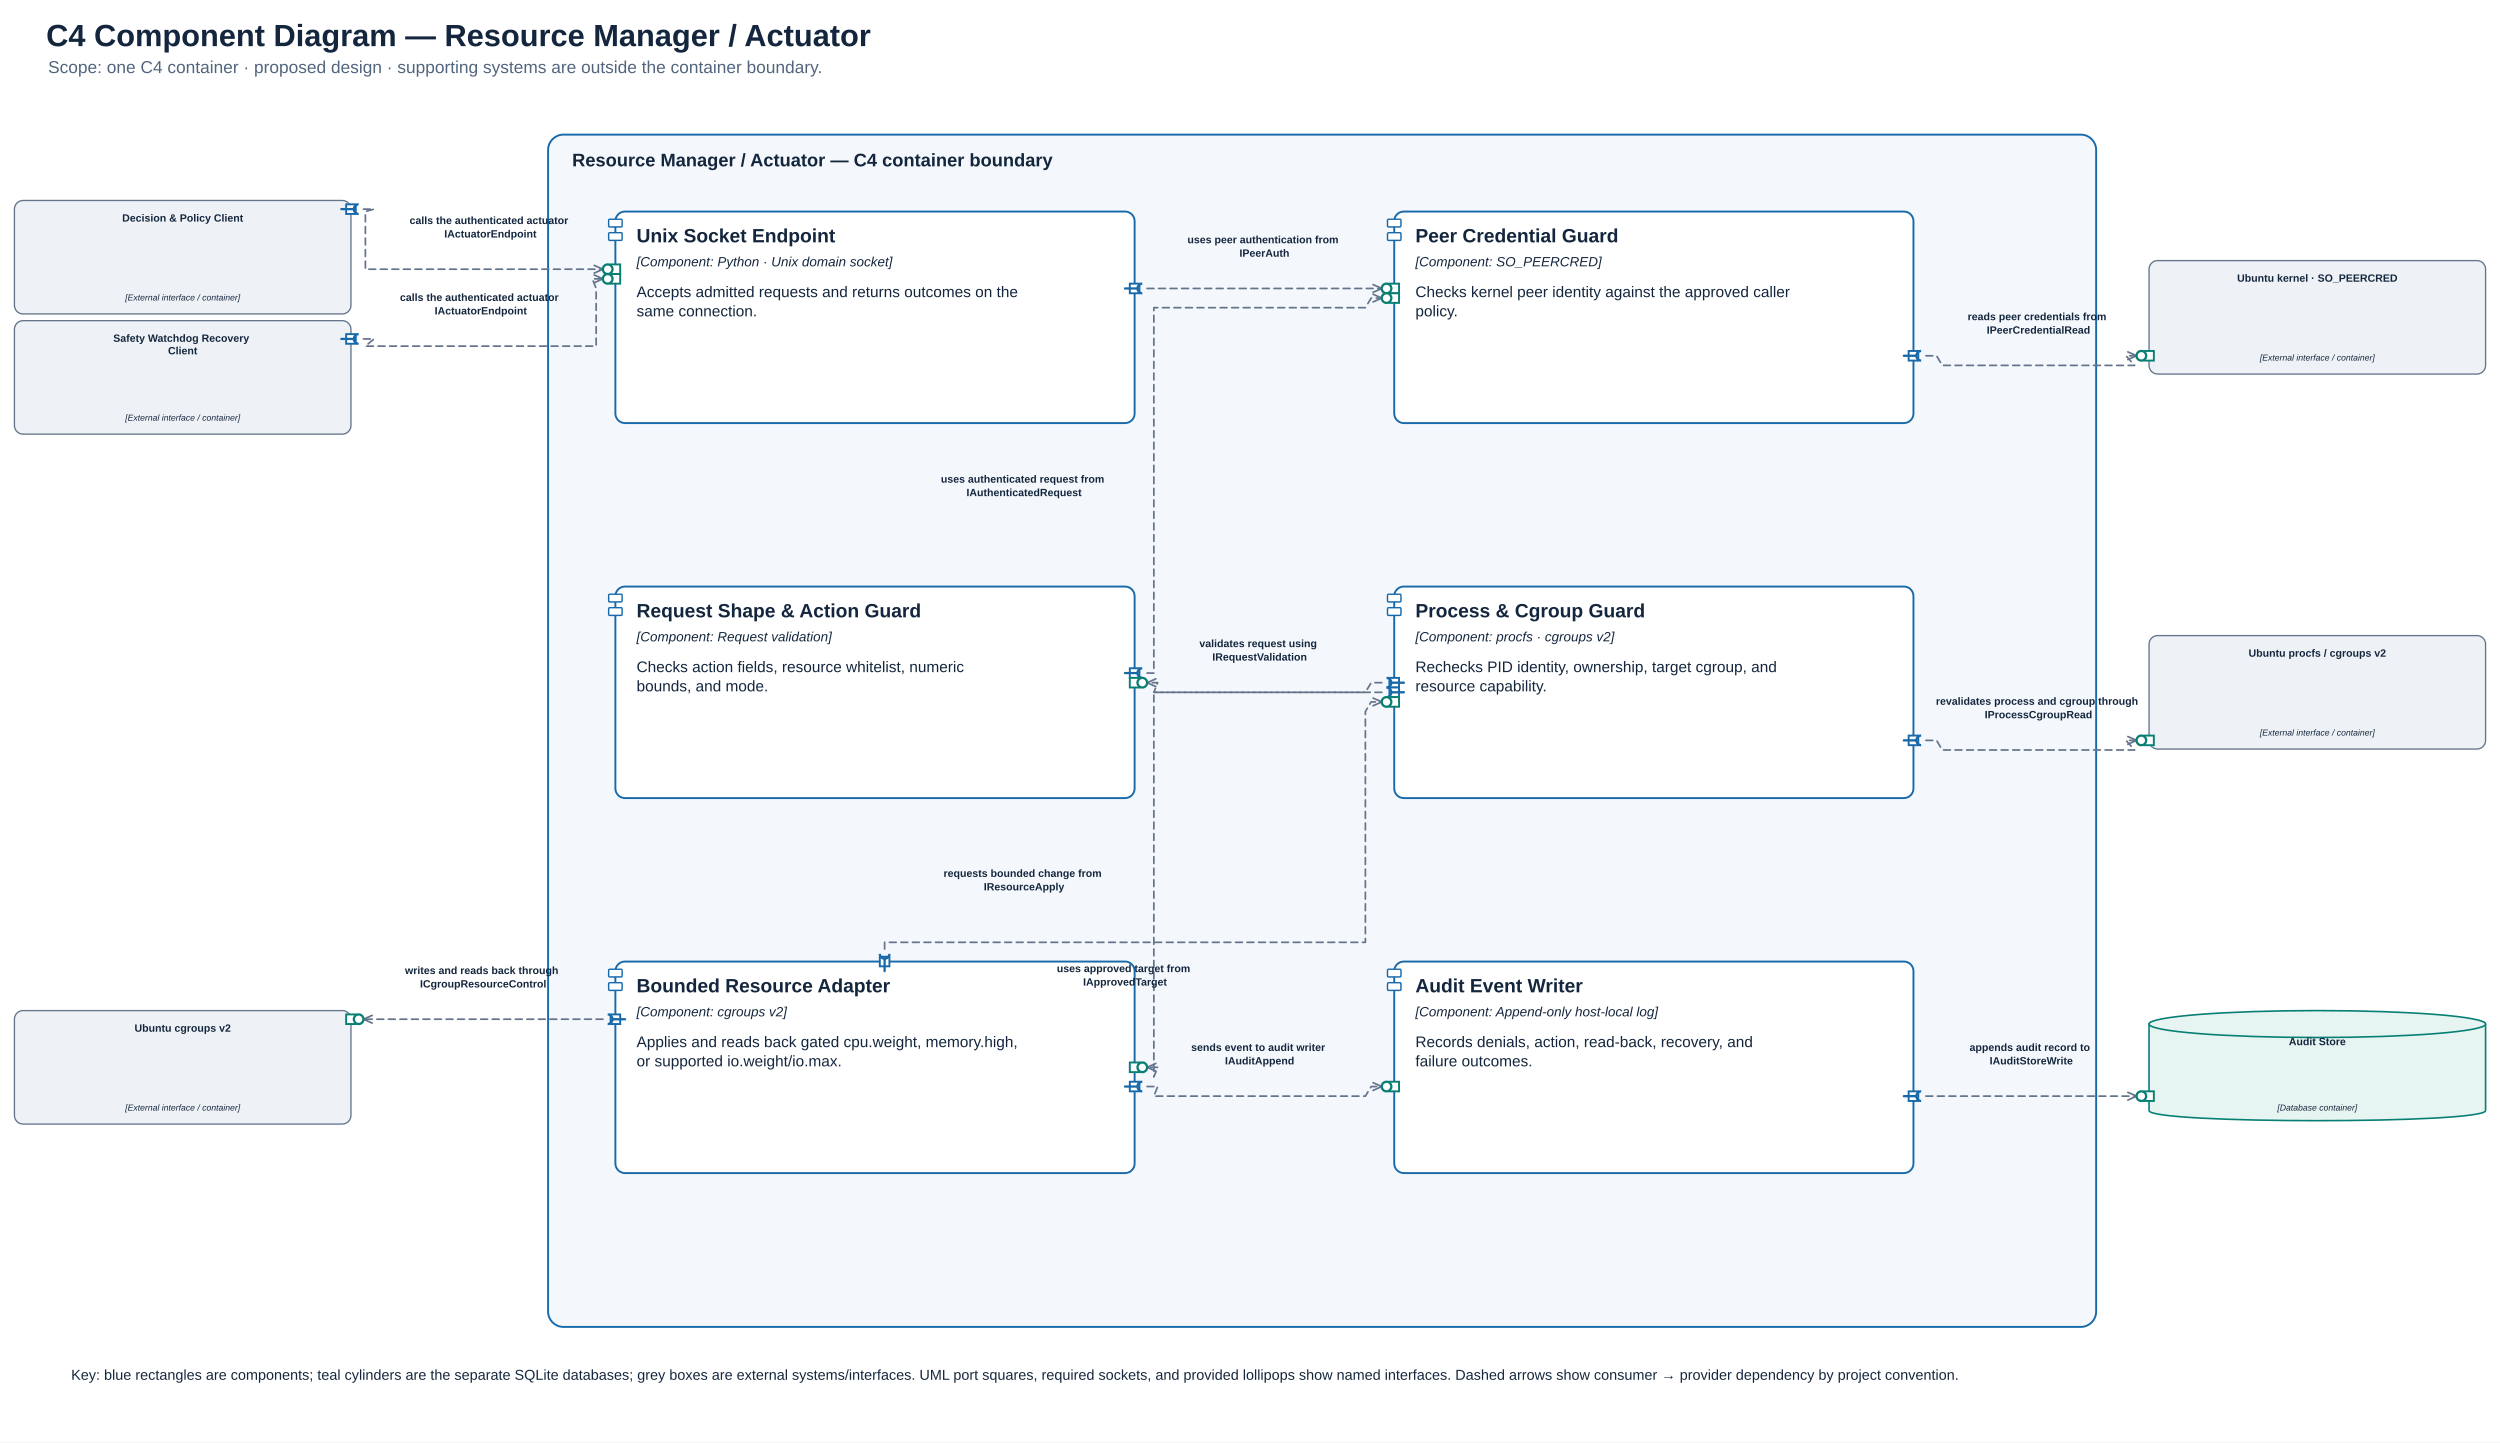
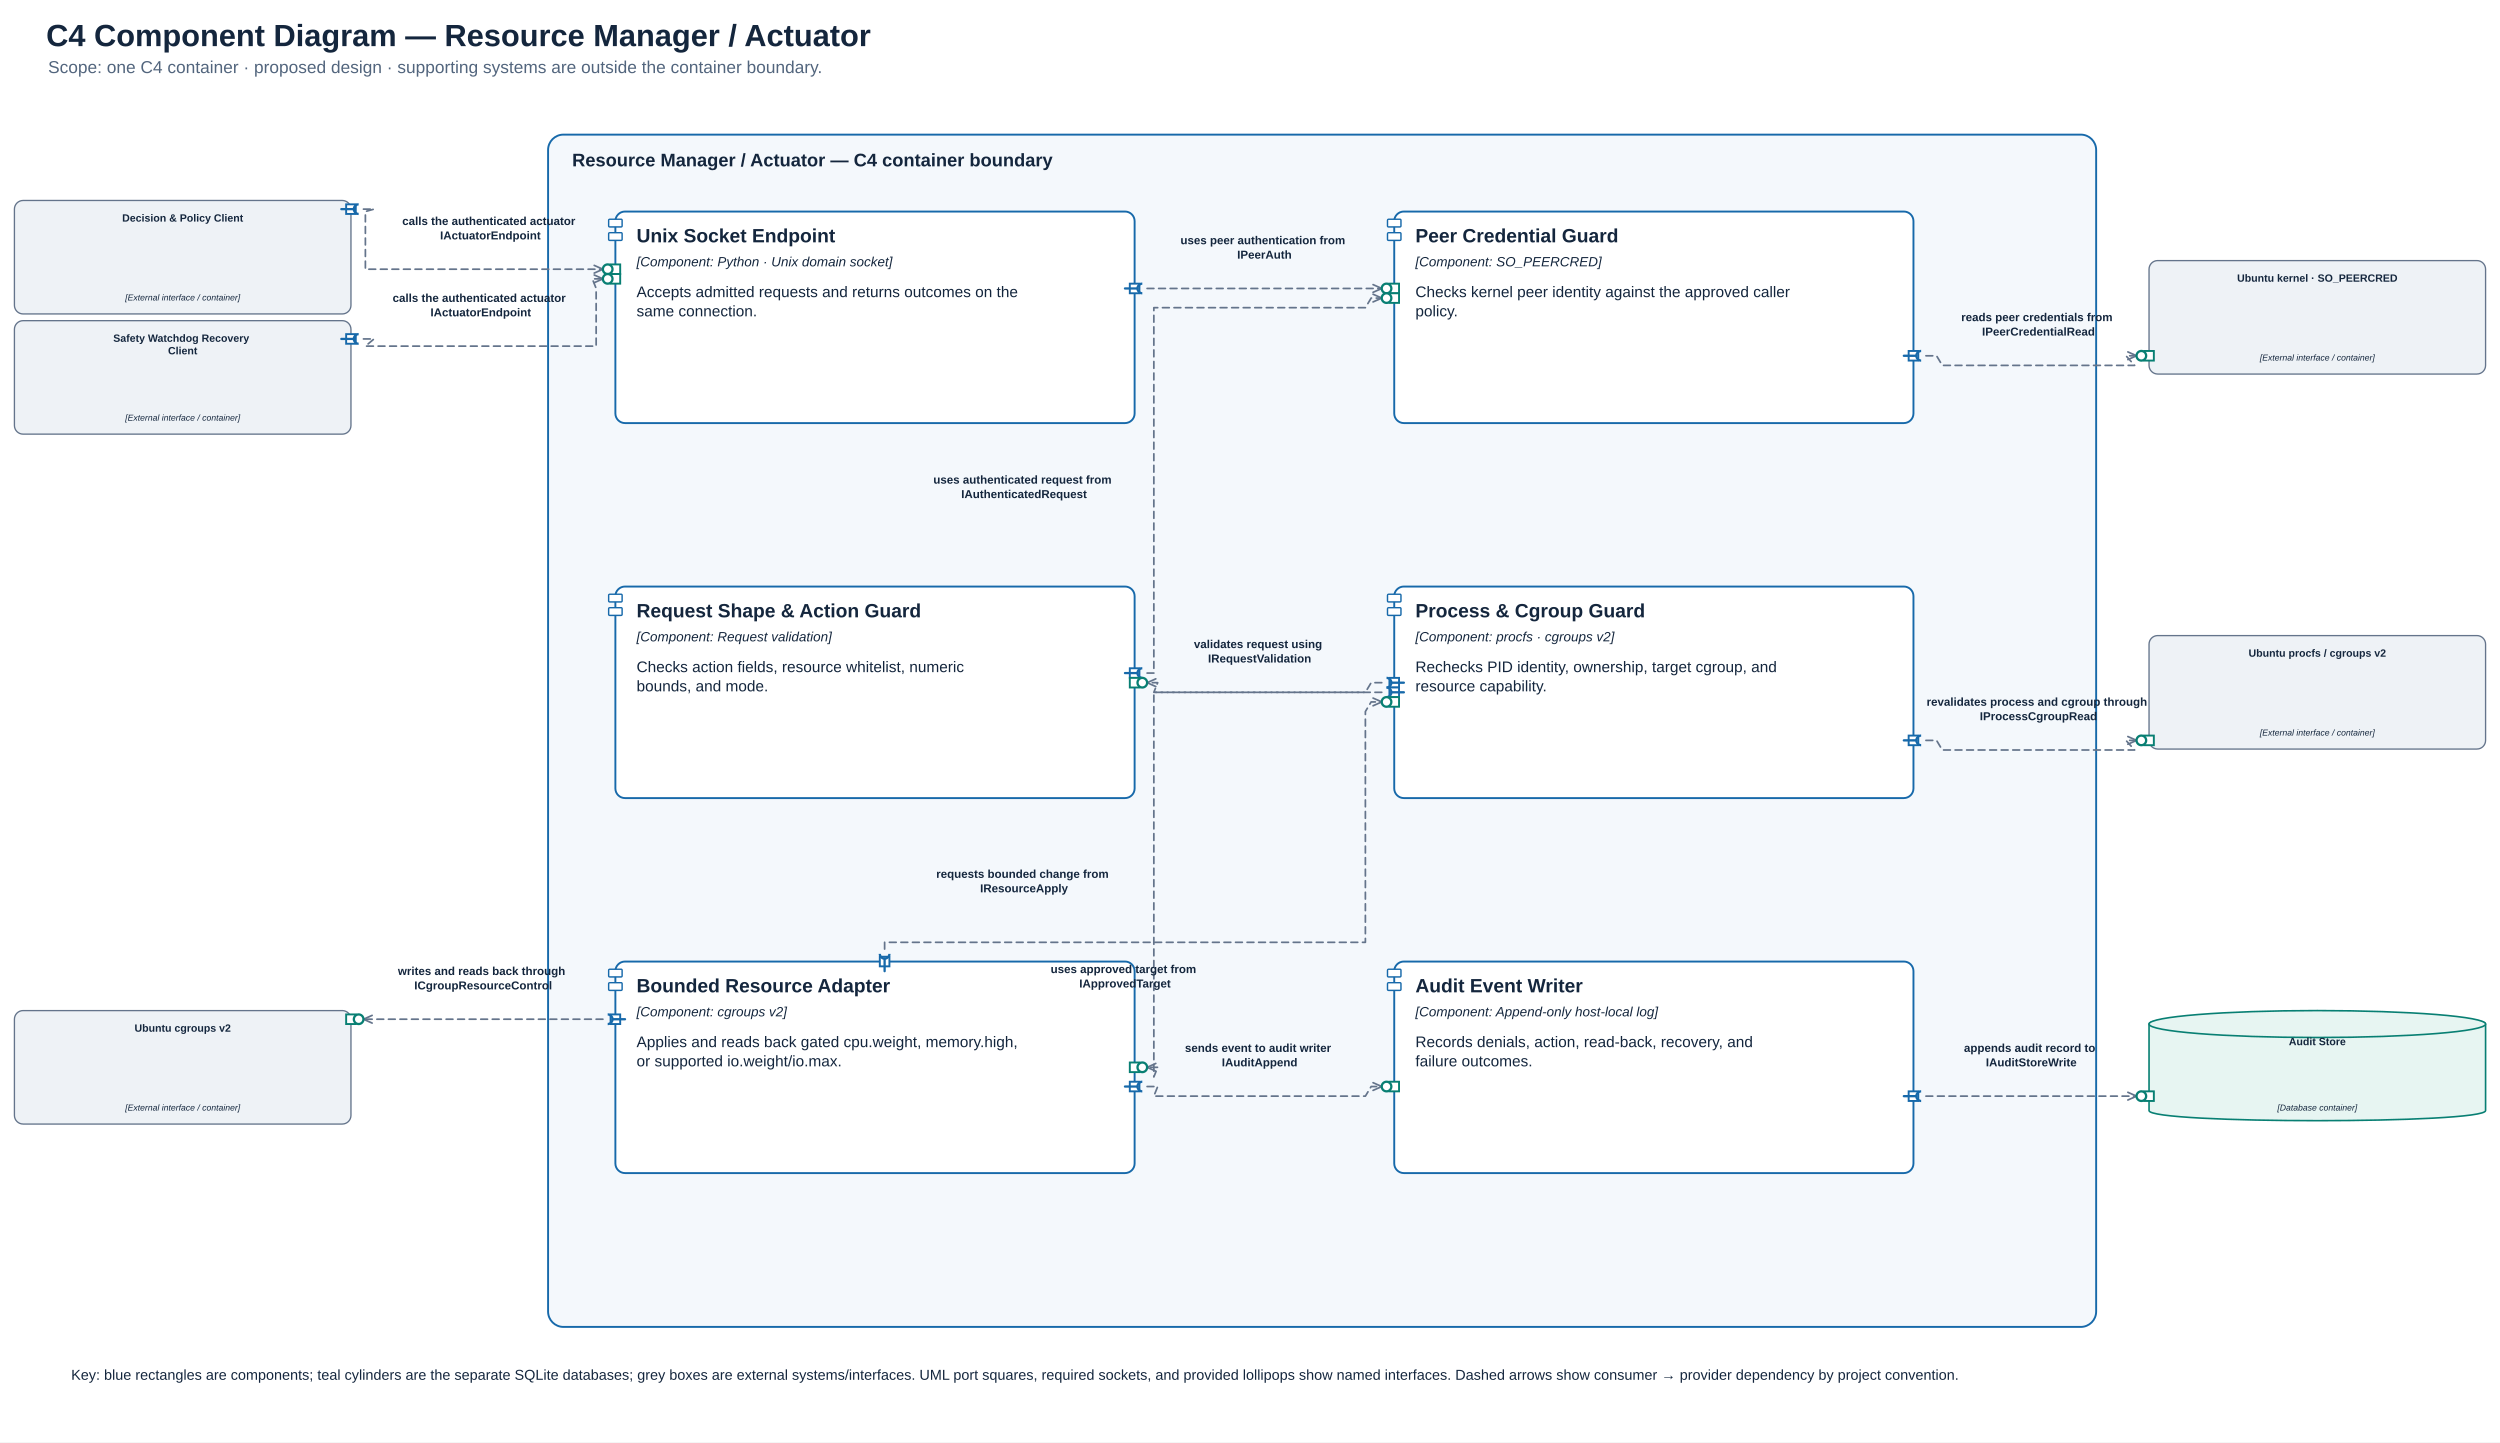
<svg xmlns="http://www.w3.org/2000/svg" width="2600px" height="1500px" viewBox="0 0 2600 1500">
  <rect width="2600" height="1500" fill="#fff" />
  <style>text{font-family:Arial,Helvetica,sans-serif;fill:#14263d} .title{font-size:32px;font-weight:700}.subtitle{font-size:18px;fill:#52657d} .layer{font-size:16px;font-weight:700;fill:#1769aa} .small{font-size:13px;fill:#52657d}</style>
  <text class="title" x="48" y="48">C4 Component Diagram — Resource Manager / Actuator</text>
  <text class="subtitle" x="50" y="76">Scope: one C4 container · proposed design · supporting systems are outside the container boundary.</text>
  <rect x="570" y="140" width="1610" height="1240" rx="16" fill="#f4f8fc" stroke="#1769aa" stroke-width="2" />
  <text class="" x="595" y="173" text-anchor="start" font-size="19" fill="#1769aa" font-weight="700">
    <tspan x="595" dy="0">Resource Manager / Actuator — C4 container boundary</tspan>
  </text>
  <g class="entity" data-component="Unix Socket Endpoint">
    <rect x="640" y="220" width="540" height="220" rx="10" fill="#fff" stroke="#1769aa" stroke-width="2" />
    <rect x="633" y="228" width="14" height="8" rx="1" fill="#fff" stroke="#1769aa" stroke-width="1.5" />
    <rect x="633" y="242" width="14" height="8" rx="1" fill="#fff" stroke="#1769aa" stroke-width="1.5" />
    <text class="" x="662" y="252" text-anchor="start" font-size="20" fill="#14263d" font-weight="700">
      <tspan x="662" dy="0">Unix Socket Endpoint</tspan>
    </text>
    <text class="" x="662" y="277" text-anchor="start" font-size="14" fill="#52657d" font-weight="400" font-style="italic">
      <tspan x="662" dy="0">[Component: Python · Unix domain socket]</tspan>
    </text>
    <text class="" x="662" y="309" text-anchor="start" font-size="16" fill="#14263d" font-weight="400">
      <tspan x="662" dy="0">Accepts admitted requests and returns outcomes on the</tspan>
      <tspan x="662" dy="20">same connection.</tspan>
    </text>
  </g>
  <g class="entity" data-component="Peer Credential Guard">
    <rect x="1450" y="220" width="540" height="220" rx="10" fill="#fff" stroke="#1769aa" stroke-width="2" />
    <rect x="1443" y="228" width="14" height="8" rx="1" fill="#fff" stroke="#1769aa" stroke-width="1.5" />
    <rect x="1443" y="242" width="14" height="8" rx="1" fill="#fff" stroke="#1769aa" stroke-width="1.5" />
    <text class="" x="1472" y="252" text-anchor="start" font-size="20" fill="#14263d" font-weight="700">
      <tspan x="1472" dy="0">Peer Credential Guard</tspan>
    </text>
    <text class="" x="1472" y="277" text-anchor="start" font-size="14" fill="#52657d" font-weight="400" font-style="italic">
      <tspan x="1472" dy="0">[Component: SO_PEERCRED]</tspan>
    </text>
    <text class="" x="1472" y="309" text-anchor="start" font-size="16" fill="#14263d" font-weight="400">
      <tspan x="1472" dy="0">Checks kernel peer identity against the approved caller</tspan>
      <tspan x="1472" dy="20">policy.</tspan>
    </text>
  </g>
  <g class="entity" data-component="Request Shape &amp; Action Guard">
    <rect x="640" y="610" width="540" height="220" rx="10" fill="#fff" stroke="#1769aa" stroke-width="2" />
    <rect x="633" y="618" width="14" height="8" rx="1" fill="#fff" stroke="#1769aa" stroke-width="1.5" />
    <rect x="633" y="632" width="14" height="8" rx="1" fill="#fff" stroke="#1769aa" stroke-width="1.5" />
    <text class="" x="662" y="642" text-anchor="start" font-size="20" fill="#14263d" font-weight="700">
      <tspan x="662" dy="0">Request Shape &amp; Action Guard</tspan>
    </text>
    <text class="" x="662" y="667" text-anchor="start" font-size="14" fill="#52657d" font-weight="400" font-style="italic">
      <tspan x="662" dy="0">[Component: Request validation]</tspan>
    </text>
    <text class="" x="662" y="699" text-anchor="start" font-size="16" fill="#14263d" font-weight="400">
      <tspan x="662" dy="0">Checks action fields, resource whitelist, numeric</tspan>
      <tspan x="662" dy="20">bounds, and mode.</tspan>
    </text>
  </g>
  <g class="entity" data-component="Process &amp; Cgroup Guard">
    <rect x="1450" y="610" width="540" height="220" rx="10" fill="#fff" stroke="#1769aa" stroke-width="2" />
    <rect x="1443" y="618" width="14" height="8" rx="1" fill="#fff" stroke="#1769aa" stroke-width="1.5" />
    <rect x="1443" y="632" width="14" height="8" rx="1" fill="#fff" stroke="#1769aa" stroke-width="1.5" />
    <text class="" x="1472" y="642" text-anchor="start" font-size="20" fill="#14263d" font-weight="700">
      <tspan x="1472" dy="0">Process &amp; Cgroup Guard</tspan>
    </text>
    <text class="" x="1472" y="667" text-anchor="start" font-size="14" fill="#52657d" font-weight="400" font-style="italic">
      <tspan x="1472" dy="0">[Component: procfs · cgroups v2]</tspan>
    </text>
    <text class="" x="1472" y="699" text-anchor="start" font-size="16" fill="#14263d" font-weight="400">
      <tspan x="1472" dy="0">Rechecks PID identity, ownership, target cgroup, and</tspan>
      <tspan x="1472" dy="20">resource capability.</tspan>
    </text>
  </g>
  <g class="entity" data-component="Bounded Resource Adapter">
    <rect x="640" y="1000" width="540" height="220" rx="10" fill="#fff" stroke="#1769aa" stroke-width="2" />
    <rect x="633" y="1008" width="14" height="8" rx="1" fill="#fff" stroke="#1769aa" stroke-width="1.5" />
    <rect x="633" y="1022" width="14" height="8" rx="1" fill="#fff" stroke="#1769aa" stroke-width="1.5" />
    <text class="" x="662" y="1032" text-anchor="start" font-size="20" fill="#14263d" font-weight="700">
      <tspan x="662" dy="0">Bounded Resource Adapter</tspan>
    </text>
    <text class="" x="662" y="1057" text-anchor="start" font-size="14" fill="#52657d" font-weight="400" font-style="italic">
      <tspan x="662" dy="0">[Component: cgroups v2]</tspan>
    </text>
    <text class="" x="662" y="1089" text-anchor="start" font-size="16" fill="#14263d" font-weight="400">
      <tspan x="662" dy="0">Applies and reads back gated cpu.weight, memory.high,</tspan>
      <tspan x="662" dy="20">or supported io.weight/io.max.</tspan>
    </text>
  </g>
  <g class="entity" data-component="Audit Event Writer">
    <rect x="1450" y="1000" width="540" height="220" rx="10" fill="#fff" stroke="#1769aa" stroke-width="2" />
    <rect x="1443" y="1008" width="14" height="8" rx="1" fill="#fff" stroke="#1769aa" stroke-width="1.5" />
    <rect x="1443" y="1022" width="14" height="8" rx="1" fill="#fff" stroke="#1769aa" stroke-width="1.5" />
    <text class="" x="1472" y="1032" text-anchor="start" font-size="20" fill="#14263d" font-weight="700">
      <tspan x="1472" dy="0">Audit Event Writer</tspan>
    </text>
    <text class="" x="1472" y="1057" text-anchor="start" font-size="14" fill="#52657d" font-weight="400" font-style="italic">
      <tspan x="1472" dy="0">[Component: Append-only host-local log]</tspan>
    </text>
    <text class="" x="1472" y="1089" text-anchor="start" font-size="16" fill="#14263d" font-weight="400">
      <tspan x="1472" dy="0">Records denials, action, read-back, recovery, and</tspan>
      <tspan x="1472" dy="20">failure outcomes.</tspan>
    </text>
  </g>
  <g class="external-endpoint" data-endpoint="Decision &amp; Policy Client">
    <rect x="15" y="208.5" width="350" height="118" rx="9" fill="#eef2f6" stroke="#64748b" stroke-width="1.4" />
    <text class="" x="190" y="230.5" text-anchor="middle" font-size="11" fill="#14263d" font-weight="700">
      <tspan x="190" dy="0">Decision &amp; Policy Client</tspan>
    </text>
    <text class="" x="190" y="312.5" text-anchor="middle" font-size="9" fill="#52657d" font-weight="400" font-style="italic">
      <tspan x="190" dy="0">[External interface / container]</tspan>
    </text>
  </g>
  <g class="external-endpoint" data-endpoint="Safety Watchdog Recovery Client">
    <rect x="15" y="333.5" width="350" height="118" rx="9" fill="#eef2f6" stroke="#64748b" stroke-width="1.4" />
    <text class="" x="190" y="355.5" text-anchor="middle" font-size="11" fill="#14263d" font-weight="700">
      <tspan x="190" dy="0">Safety Watchdog Recovery</tspan>
      <tspan x="190" dy="13">Client</tspan>
    </text>
    <text class="" x="190" y="437.5" text-anchor="middle" font-size="9" fill="#52657d" font-weight="400" font-style="italic">
      <tspan x="190" dy="0">[External interface / container]</tspan>
    </text>
  </g>
  <g class="external-endpoint" data-endpoint="Audit Store">
    <path d="M 2235 1065 C 2235 1051 2585 1051 2585 1065 L 2585 1155 C 2585 1169 2235 1169 2235 1155 Z" fill="#e7f5f2" stroke="#087f73" stroke-width="1.7" stroke-linecap="round" stroke-linejoin="round" />
    <ellipse cx="2410" cy="1065" rx="175" ry="14" fill="#e7f5f2" stroke="#087f73" stroke-width="1.7" />
    <text class="" x="2410" y="1087" text-anchor="middle" font-size="11" fill="#14263d" font-weight="700">
      <tspan x="2410" dy="0">Audit Store</tspan>
    </text>
    <text class="" x="2410" y="1155" text-anchor="middle" font-size="9" fill="#52657d" font-weight="400" font-style="italic">
      <tspan x="2410" dy="0">[Database container]</tspan>
    </text>
  </g>
  <g class="external-endpoint" data-endpoint="Ubuntu kernel · SO_PEERCRED">
    <rect x="2235" y="271" width="350" height="118" rx="9" fill="#eef2f6" stroke="#64748b" stroke-width="1.4" />
    <text class="" x="2410" y="293" text-anchor="middle" font-size="11" fill="#14263d" font-weight="700">
      <tspan x="2410" dy="0">Ubuntu kernel · SO_PEERCRED</tspan>
    </text>
    <text class="" x="2410" y="375" text-anchor="middle" font-size="9" fill="#52657d" font-weight="400" font-style="italic">
      <tspan x="2410" dy="0">[External interface / container]</tspan>
    </text>
  </g>
  <g class="external-endpoint" data-endpoint="Ubuntu procfs / cgroups v2">
    <rect x="2235" y="661" width="350" height="118" rx="9" fill="#eef2f6" stroke="#64748b" stroke-width="1.4" />
    <text class="" x="2410" y="683" text-anchor="middle" font-size="11" fill="#14263d" font-weight="700">
      <tspan x="2410" dy="0">Ubuntu procfs / cgroups v2</tspan>
    </text>
    <text class="" x="2410" y="765" text-anchor="middle" font-size="9" fill="#52657d" font-weight="400" font-style="italic">
      <tspan x="2410" dy="0">[External interface / container]</tspan>
    </text>
  </g>
  <g class="external-endpoint" data-endpoint="Ubuntu cgroups v2">
    <rect x="15" y="1051" width="350" height="118" rx="9" fill="#eef2f6" stroke="#64748b" stroke-width="1.4" />
    <text class="" x="190" y="1073" text-anchor="middle" font-size="11" fill="#14263d" font-weight="700">
      <tspan x="190" dy="0">Ubuntu cgroups v2</tspan>
    </text>
    <text class="" x="190" y="1155" text-anchor="middle" font-size="9" fill="#52657d" font-weight="400" font-style="italic">
      <tspan x="190" dy="0">[External interface / container]</tspan>
    </text>
  </g>
  <path d="M 378 217.5 L 389 217.5 L 380 220 L 380 280 L 627 280" fill="none" stroke="#64748b" stroke-width="1.8" stroke-dasharray="7 5" stroke-linecap="round" stroke-linejoin="round" />
  <path d="M 618 284 L 627 280 L 618 276" fill="none" stroke="#64748b" stroke-width="1.8" stroke-linecap="round" stroke-linejoin="round" />
  <path d="M 360 212.5 h 10 v 10 h -10 z" fill="#fff" stroke="#1769aa" stroke-width="2" />
  <g transform="translate(373 217.5) rotate(0)">
    <path d="M 0 -5 A 5 5 0 0 0 0 5" fill="none" stroke="#1769aa" stroke-width="2.4" />
    <path d="M -18 0 H -5" fill="none" stroke="#1769aa" stroke-width="2.4" stroke-linecap="round" />
  </g>
  <path d="M 635 275 h 10 v 10 h -10 z" fill="#fff" stroke="#087f73" stroke-width="2" />
  <circle cx="632" cy="280" r="5" fill="#fff" stroke="#087f73" stroke-width="2.4" />
-   <text class="" x="510" y="233" text-anchor="middle" font-size="11" fill="#14263d" font-weight="700">
+   <text class="" x="510" y="234" text-anchor="middle" font-size="12" fill="#14263d" font-weight="700">
    <tspan x="510" dy="0">calls the authenticated actuator</tspan>
-     <tspan x="510" dy="14">IActuatorEndpoint</tspan>
+     <tspan x="510" dy="15">IActuatorEndpoint</tspan>
  </text>
  <path d="M 378 352.5 L 389 352.5 L 380 360 L 620 360 L 620 300 L 616 290 L 627 290" fill="none" stroke="#64748b" stroke-width="1.8" stroke-dasharray="7 5" stroke-linecap="round" stroke-linejoin="round" />
  <path d="M 618 294 L 627 290 L 618 286" fill="none" stroke="#64748b" stroke-width="1.8" stroke-linecap="round" stroke-linejoin="round" />
  <path d="M 360 347.5 h 10 v 10 h -10 z" fill="#fff" stroke="#1769aa" stroke-width="2" />
  <g transform="translate(373 352.5) rotate(0)">
    <path d="M 0 -5 A 5 5 0 0 0 0 5" fill="none" stroke="#1769aa" stroke-width="2.4" />
    <path d="M -18 0 H -5" fill="none" stroke="#1769aa" stroke-width="2.4" stroke-linecap="round" />
  </g>
  <path d="M 635 285 h 10 v 10 h -10 z" fill="#fff" stroke="#087f73" stroke-width="2" />
  <circle cx="632" cy="290" r="5" fill="#fff" stroke="#087f73" stroke-width="2.4" />
-   <text class="" x="500" y="313" text-anchor="middle" font-size="11" fill="#14263d" font-weight="700">
+   <text class="" x="500" y="314" text-anchor="middle" font-size="12" fill="#14263d" font-weight="700">
    <tspan x="500" dy="0">calls the authenticated actuator</tspan>
-     <tspan x="500" dy="14">IActuatorEndpoint</tspan>
+     <tspan x="500" dy="15">IActuatorEndpoint</tspan>
  </text>
  <path d="M 1193 300 L 1437 300" fill="none" stroke="#64748b" stroke-width="1.8" stroke-dasharray="7 5" stroke-linecap="round" stroke-linejoin="round" />
  <path d="M 1428 304 L 1437 300 L 1428 296" fill="none" stroke="#64748b" stroke-width="1.8" stroke-linecap="round" stroke-linejoin="round" />
  <path d="M 1175 295 h 10 v 10 h -10 z" fill="#fff" stroke="#1769aa" stroke-width="2" />
  <g transform="translate(1188 300) rotate(0)">
    <path d="M 0 -5 A 5 5 0 0 0 0 5" fill="none" stroke="#1769aa" stroke-width="2.4" />
    <path d="M -18 0 H -5" fill="none" stroke="#1769aa" stroke-width="2.4" stroke-linecap="round" />
  </g>
  <path d="M 1445 295 h 10 v 10 h -10 z" fill="#fff" stroke="#087f73" stroke-width="2" />
  <circle cx="1442" cy="300" r="5" fill="#fff" stroke="#087f73" stroke-width="2.4" />
-   <text class="" x="1315" y="253" text-anchor="middle" font-size="11" fill="#14263d" font-weight="700">
+   <text class="" x="1315" y="254" text-anchor="middle" font-size="12" fill="#14263d" font-weight="700">
    <tspan x="1315" dy="0">uses peer authentication from</tspan>
-     <tspan x="1315" dy="14">IPeerAuth</tspan>
+     <tspan x="1315" dy="15">IPeerAuth</tspan>
  </text>
  <path d="M 1193 700 L 1200 700 L 1200 320 L 1420 320 L 1426 310 L 1437 310" fill="none" stroke="#64748b" stroke-width="1.8" stroke-dasharray="7 5" stroke-linecap="round" stroke-linejoin="round" />
  <path d="M 1428 314 L 1437 310 L 1428 306" fill="none" stroke="#64748b" stroke-width="1.8" stroke-linecap="round" stroke-linejoin="round" />
  <path d="M 1175 695 h 10 v 10 h -10 z" fill="#fff" stroke="#1769aa" stroke-width="2" />
  <g transform="translate(1188 700) rotate(0)">
    <path d="M 0 -5 A 5 5 0 0 0 0 5" fill="none" stroke="#1769aa" stroke-width="2.4" />
    <path d="M -18 0 H -5" fill="none" stroke="#1769aa" stroke-width="2.4" stroke-linecap="round" />
  </g>
  <path d="M 1445 305 h 10 v 10 h -10 z" fill="#fff" stroke="#087f73" stroke-width="2" />
  <circle cx="1442" cy="310" r="5" fill="#fff" stroke="#087f73" stroke-width="2.4" />
-   <text class="" x="1065" y="502" text-anchor="middle" font-size="11" fill="#14263d" font-weight="700">
+   <text class="" x="1065" y="503" text-anchor="middle" font-size="12" fill="#14263d" font-weight="700">
    <tspan x="1065" dy="0">uses authenticated request from</tspan>
-     <tspan x="1065" dy="14">IAuthenticatedRequest</tspan>
+     <tspan x="1065" dy="15">IAuthenticatedRequest</tspan>
  </text>
  <path d="M 1437 710 L 1426 710 L 1420 720 L 1200 720 L 1204 710 L 1193 710" fill="none" stroke="#64748b" stroke-width="1.8" stroke-dasharray="7 5" stroke-linecap="round" stroke-linejoin="round" />
  <path d="M 1202 706 L 1193 710 L 1202 714" fill="none" stroke="#64748b" stroke-width="1.8" stroke-linecap="round" stroke-linejoin="round" />
  <path d="M 1445 705 h 10 v 10 h -10 z" fill="#fff" stroke="#1769aa" stroke-width="2" />
  <g transform="translate(1442 710) rotate(180)">
    <path d="M 0 -5 A 5 5 0 0 0 0 5" fill="none" stroke="#1769aa" stroke-width="2.4" />
    <path d="M -18 0 H -5" fill="none" stroke="#1769aa" stroke-width="2.4" stroke-linecap="round" />
  </g>
  <path d="M 1175 705 h 10 v 10 h -10 z" fill="#fff" stroke="#087f73" stroke-width="2" />
  <circle cx="1188" cy="710" r="5" fill="#fff" stroke="#087f73" stroke-width="2.4" />
-   <text class="" x="1310" y="673" text-anchor="middle" font-size="11" fill="#14263d" font-weight="700">
+   <text class="" x="1310" y="674" text-anchor="middle" font-size="12" fill="#14263d" font-weight="700">
    <tspan x="1310" dy="0">validates request using</tspan>
-     <tspan x="1310" dy="14">IRequestValidation</tspan>
+     <tspan x="1310" dy="15">IRequestValidation</tspan>
  </text>
  <path d="M 1437 720 L 1200 720 L 1200 1120 L 1204 1110 L 1193 1110" fill="none" stroke="#64748b" stroke-width="1.8" stroke-dasharray="7 5" stroke-linecap="round" stroke-linejoin="round" />
  <path d="M 1202 1106 L 1193 1110 L 1202 1114" fill="none" stroke="#64748b" stroke-width="1.8" stroke-linecap="round" stroke-linejoin="round" />
  <path d="M 1445 715 h 10 v 10 h -10 z" fill="#fff" stroke="#1769aa" stroke-width="2" />
  <g transform="translate(1442 720) rotate(180)">
    <path d="M 0 -5 A 5 5 0 0 0 0 5" fill="none" stroke="#1769aa" stroke-width="2.4" />
    <path d="M -18 0 H -5" fill="none" stroke="#1769aa" stroke-width="2.4" stroke-linecap="round" />
  </g>
  <path d="M 1175 1105 h 10 v 10 h -10 z" fill="#fff" stroke="#087f73" stroke-width="2" />
  <circle cx="1188" cy="1110" r="5" fill="#fff" stroke="#087f73" stroke-width="2.4" />
-   <text class="" x="1065" y="912" text-anchor="middle" font-size="11" fill="#14263d" font-weight="700">
+   <text class="" x="1065" y="913" text-anchor="middle" font-size="12" fill="#14263d" font-weight="700">
    <tspan x="1065" dy="0">requests bounded change from</tspan>
-     <tspan x="1065" dy="14">IResourceApply</tspan>
+     <tspan x="1065" dy="15">IResourceApply</tspan>
  </text>
  <path d="M 920 987 L 920 980 L 1420 980 L 1420 740 L 1426 730 L 1437 730" fill="none" stroke="#64748b" stroke-width="1.8" stroke-dasharray="7 5" stroke-linecap="round" stroke-linejoin="round" />
  <path d="M 1428 734 L 1437 730 L 1428 726" fill="none" stroke="#64748b" stroke-width="1.8" stroke-linecap="round" stroke-linejoin="round" />
  <path d="M 915 995 h 10 v 10 h -10 z" fill="#fff" stroke="#1769aa" stroke-width="2" />
  <g transform="translate(920 992) rotate(-90)">
    <path d="M 0 -5 A 5 5 0 0 0 0 5" fill="none" stroke="#1769aa" stroke-width="2.4" />
    <path d="M -18 0 H -5" fill="none" stroke="#1769aa" stroke-width="2.4" stroke-linecap="round" />
  </g>
  <path d="M 1445 725 h 10 v 10 h -10 z" fill="#fff" stroke="#087f73" stroke-width="2" />
  <circle cx="1442" cy="730" r="5" fill="#fff" stroke="#087f73" stroke-width="2.4" />
-   <text class="" x="1170" y="1011" text-anchor="middle" font-size="11" fill="#14263d" font-weight="700">
+   <text class="" x="1170" y="1012" text-anchor="middle" font-size="12" fill="#14263d" font-weight="700">
    <tspan x="1170" dy="0">uses approved target from</tspan>
-     <tspan x="1170" dy="14">IApprovedTarget</tspan>
+     <tspan x="1170" dy="15">IApprovedTarget</tspan>
  </text>
  <path d="M 1193 1130 L 1204 1130 L 1200 1140 L 1420 1140 L 1426 1130 L 1437 1130" fill="none" stroke="#64748b" stroke-width="1.8" stroke-dasharray="7 5" stroke-linecap="round" stroke-linejoin="round" />
  <path d="M 1428 1134 L 1437 1130 L 1428 1126" fill="none" stroke="#64748b" stroke-width="1.8" stroke-linecap="round" stroke-linejoin="round" />
  <path d="M 1175 1125 h 10 v 10 h -10 z" fill="#fff" stroke="#1769aa" stroke-width="2" />
  <g transform="translate(1188 1130) rotate(0)">
    <path d="M 0 -5 A 5 5 0 0 0 0 5" fill="none" stroke="#1769aa" stroke-width="2.4" />
    <path d="M -18 0 H -5" fill="none" stroke="#1769aa" stroke-width="2.4" stroke-linecap="round" />
  </g>
  <path d="M 1445 1125 h 10 v 10 h -10 z" fill="#fff" stroke="#087f73" stroke-width="2" />
  <circle cx="1442" cy="1130" r="5" fill="#fff" stroke="#087f73" stroke-width="2.4" />
-   <text class="" x="1310" y="1093" text-anchor="middle" font-size="11" fill="#14263d" font-weight="700">
+   <text class="" x="1310" y="1094" text-anchor="middle" font-size="12" fill="#14263d" font-weight="700">
    <tspan x="1310" dy="0">sends event to audit writer</tspan>
-     <tspan x="1310" dy="14">IAuditAppend</tspan>
+     <tspan x="1310" dy="15">IAuditAppend</tspan>
  </text>
  <path d="M 2003 1140 L 2222 1140" fill="none" stroke="#64748b" stroke-width="1.8" stroke-dasharray="7 5" stroke-linecap="round" stroke-linejoin="round" />
  <path d="M 2213 1144 L 2222 1140 L 2213 1136" fill="none" stroke="#64748b" stroke-width="1.8" stroke-linecap="round" stroke-linejoin="round" />
  <path d="M 1985 1135 h 10 v 10 h -10 z" fill="#fff" stroke="#1769aa" stroke-width="2" />
  <g transform="translate(1998 1140) rotate(0)">
    <path d="M 0 -5 A 5 5 0 0 0 0 5" fill="none" stroke="#1769aa" stroke-width="2.4" />
    <path d="M -18 0 H -5" fill="none" stroke="#1769aa" stroke-width="2.4" stroke-linecap="round" />
  </g>
  <path d="M 2230 1135 h 10 v 10 h -10 z" fill="#fff" stroke="#087f73" stroke-width="2" />
  <circle cx="2227" cy="1140" r="5" fill="#fff" stroke="#087f73" stroke-width="2.4" />
-   <text class="" x="2112.5" y="1093" text-anchor="middle" font-size="11" fill="#14263d" font-weight="700">
+   <text class="" x="2112.5" y="1094" text-anchor="middle" font-size="12" fill="#14263d" font-weight="700">
    <tspan x="2112.5" dy="0">appends audit record to</tspan>
-     <tspan x="2112.5" dy="14">IAuditStoreWrite</tspan>
+     <tspan x="2112.5" dy="15">IAuditStoreWrite</tspan>
  </text>
  <path d="M 2003 370 L 2014 370 L 2020 380 L 2220 380 L 2211 370 L 2222 370" fill="none" stroke="#64748b" stroke-width="1.8" stroke-dasharray="7 5" stroke-linecap="round" stroke-linejoin="round" />
  <path d="M 2213 374 L 2222 370 L 2213 366" fill="none" stroke="#64748b" stroke-width="1.8" stroke-linecap="round" stroke-linejoin="round" />
  <path d="M 1985 365 h 10 v 10 h -10 z" fill="#fff" stroke="#1769aa" stroke-width="2" />
  <g transform="translate(1998 370) rotate(0)">
    <path d="M 0 -5 A 5 5 0 0 0 0 5" fill="none" stroke="#1769aa" stroke-width="2.4" />
    <path d="M -18 0 H -5" fill="none" stroke="#1769aa" stroke-width="2.4" stroke-linecap="round" />
  </g>
  <path d="M 2230 365 h 10 v 10 h -10 z" fill="#fff" stroke="#087f73" stroke-width="2" />
  <circle cx="2227" cy="370" r="5" fill="#fff" stroke="#087f73" stroke-width="2.4" />
-   <text class="" x="2120" y="333" text-anchor="middle" font-size="11" fill="#14263d" font-weight="700">
+   <text class="" x="2120" y="334" text-anchor="middle" font-size="12" fill="#14263d" font-weight="700">
    <tspan x="2120" dy="0">reads peer credentials from</tspan>
-     <tspan x="2120" dy="14">IPeerCredentialRead</tspan>
+     <tspan x="2120" dy="15">IPeerCredentialRead</tspan>
  </text>
  <path d="M 2003 770 L 2014 770 L 2020 780 L 2220 780 L 2211 770 L 2222 770" fill="none" stroke="#64748b" stroke-width="1.8" stroke-dasharray="7 5" stroke-linecap="round" stroke-linejoin="round" />
  <path d="M 2213 774 L 2222 770 L 2213 766" fill="none" stroke="#64748b" stroke-width="1.8" stroke-linecap="round" stroke-linejoin="round" />
  <path d="M 1985 765 h 10 v 10 h -10 z" fill="#fff" stroke="#1769aa" stroke-width="2" />
  <g transform="translate(1998 770) rotate(0)">
    <path d="M 0 -5 A 5 5 0 0 0 0 5" fill="none" stroke="#1769aa" stroke-width="2.4" />
    <path d="M -18 0 H -5" fill="none" stroke="#1769aa" stroke-width="2.4" stroke-linecap="round" />
  </g>
  <path d="M 2230 765 h 10 v 10 h -10 z" fill="#fff" stroke="#087f73" stroke-width="2" />
  <circle cx="2227" cy="770" r="5" fill="#fff" stroke="#087f73" stroke-width="2.4" />
-   <text class="" x="2120" y="733" text-anchor="middle" font-size="11" fill="#14263d" font-weight="700">
+   <text class="" x="2120" y="734" text-anchor="middle" font-size="12" fill="#14263d" font-weight="700">
    <tspan x="2120" dy="0">revalidates process and cgroup through</tspan>
-     <tspan x="2120" dy="14">IProcessCgroupRead</tspan>
+     <tspan x="2120" dy="15">IProcessCgroupRead</tspan>
  </text>
  <path d="M 627 1060 L 378 1060" fill="none" stroke="#64748b" stroke-width="1.8" stroke-dasharray="7 5" stroke-linecap="round" stroke-linejoin="round" />
  <path d="M 387 1056 L 378 1060 L 387 1064" fill="none" stroke="#64748b" stroke-width="1.8" stroke-linecap="round" stroke-linejoin="round" />
  <path d="M 635 1055 h 10 v 10 h -10 z" fill="#fff" stroke="#1769aa" stroke-width="2" />
  <g transform="translate(632 1060) rotate(180)">
    <path d="M 0 -5 A 5 5 0 0 0 0 5" fill="none" stroke="#1769aa" stroke-width="2.4" />
    <path d="M -18 0 H -5" fill="none" stroke="#1769aa" stroke-width="2.4" stroke-linecap="round" />
  </g>
  <path d="M 360 1055 h 10 v 10 h -10 z" fill="#fff" stroke="#087f73" stroke-width="2" />
  <circle cx="373" cy="1060" r="5" fill="#fff" stroke="#087f73" stroke-width="2.4" />
-   <text class="" x="502.5" y="1013" text-anchor="middle" font-size="11" fill="#14263d" font-weight="700">
+   <text class="" x="502.5" y="1014" text-anchor="middle" font-size="12" fill="#14263d" font-weight="700">
    <tspan x="502.5" dy="0">writes and reads back through</tspan>
-     <tspan x="502.5" dy="14">ICgroupResourceControl</tspan>
+     <tspan x="502.5" dy="15">ICgroupResourceControl</tspan>
  </text>
  <text class="" x="74" y="1435" text-anchor="start" font-size="15" fill="#52657d" font-weight="400">
    <tspan x="74" dy="0">Key: blue rectangles are components; teal cylinders are the separate SQLite databases; grey boxes are external systems/interfaces. UML port squares, required sockets, and provided lollipops show named interfaces. Dashed arrows show consumer → provider dependency by project convention.</tspan>
  </text>
</svg>
